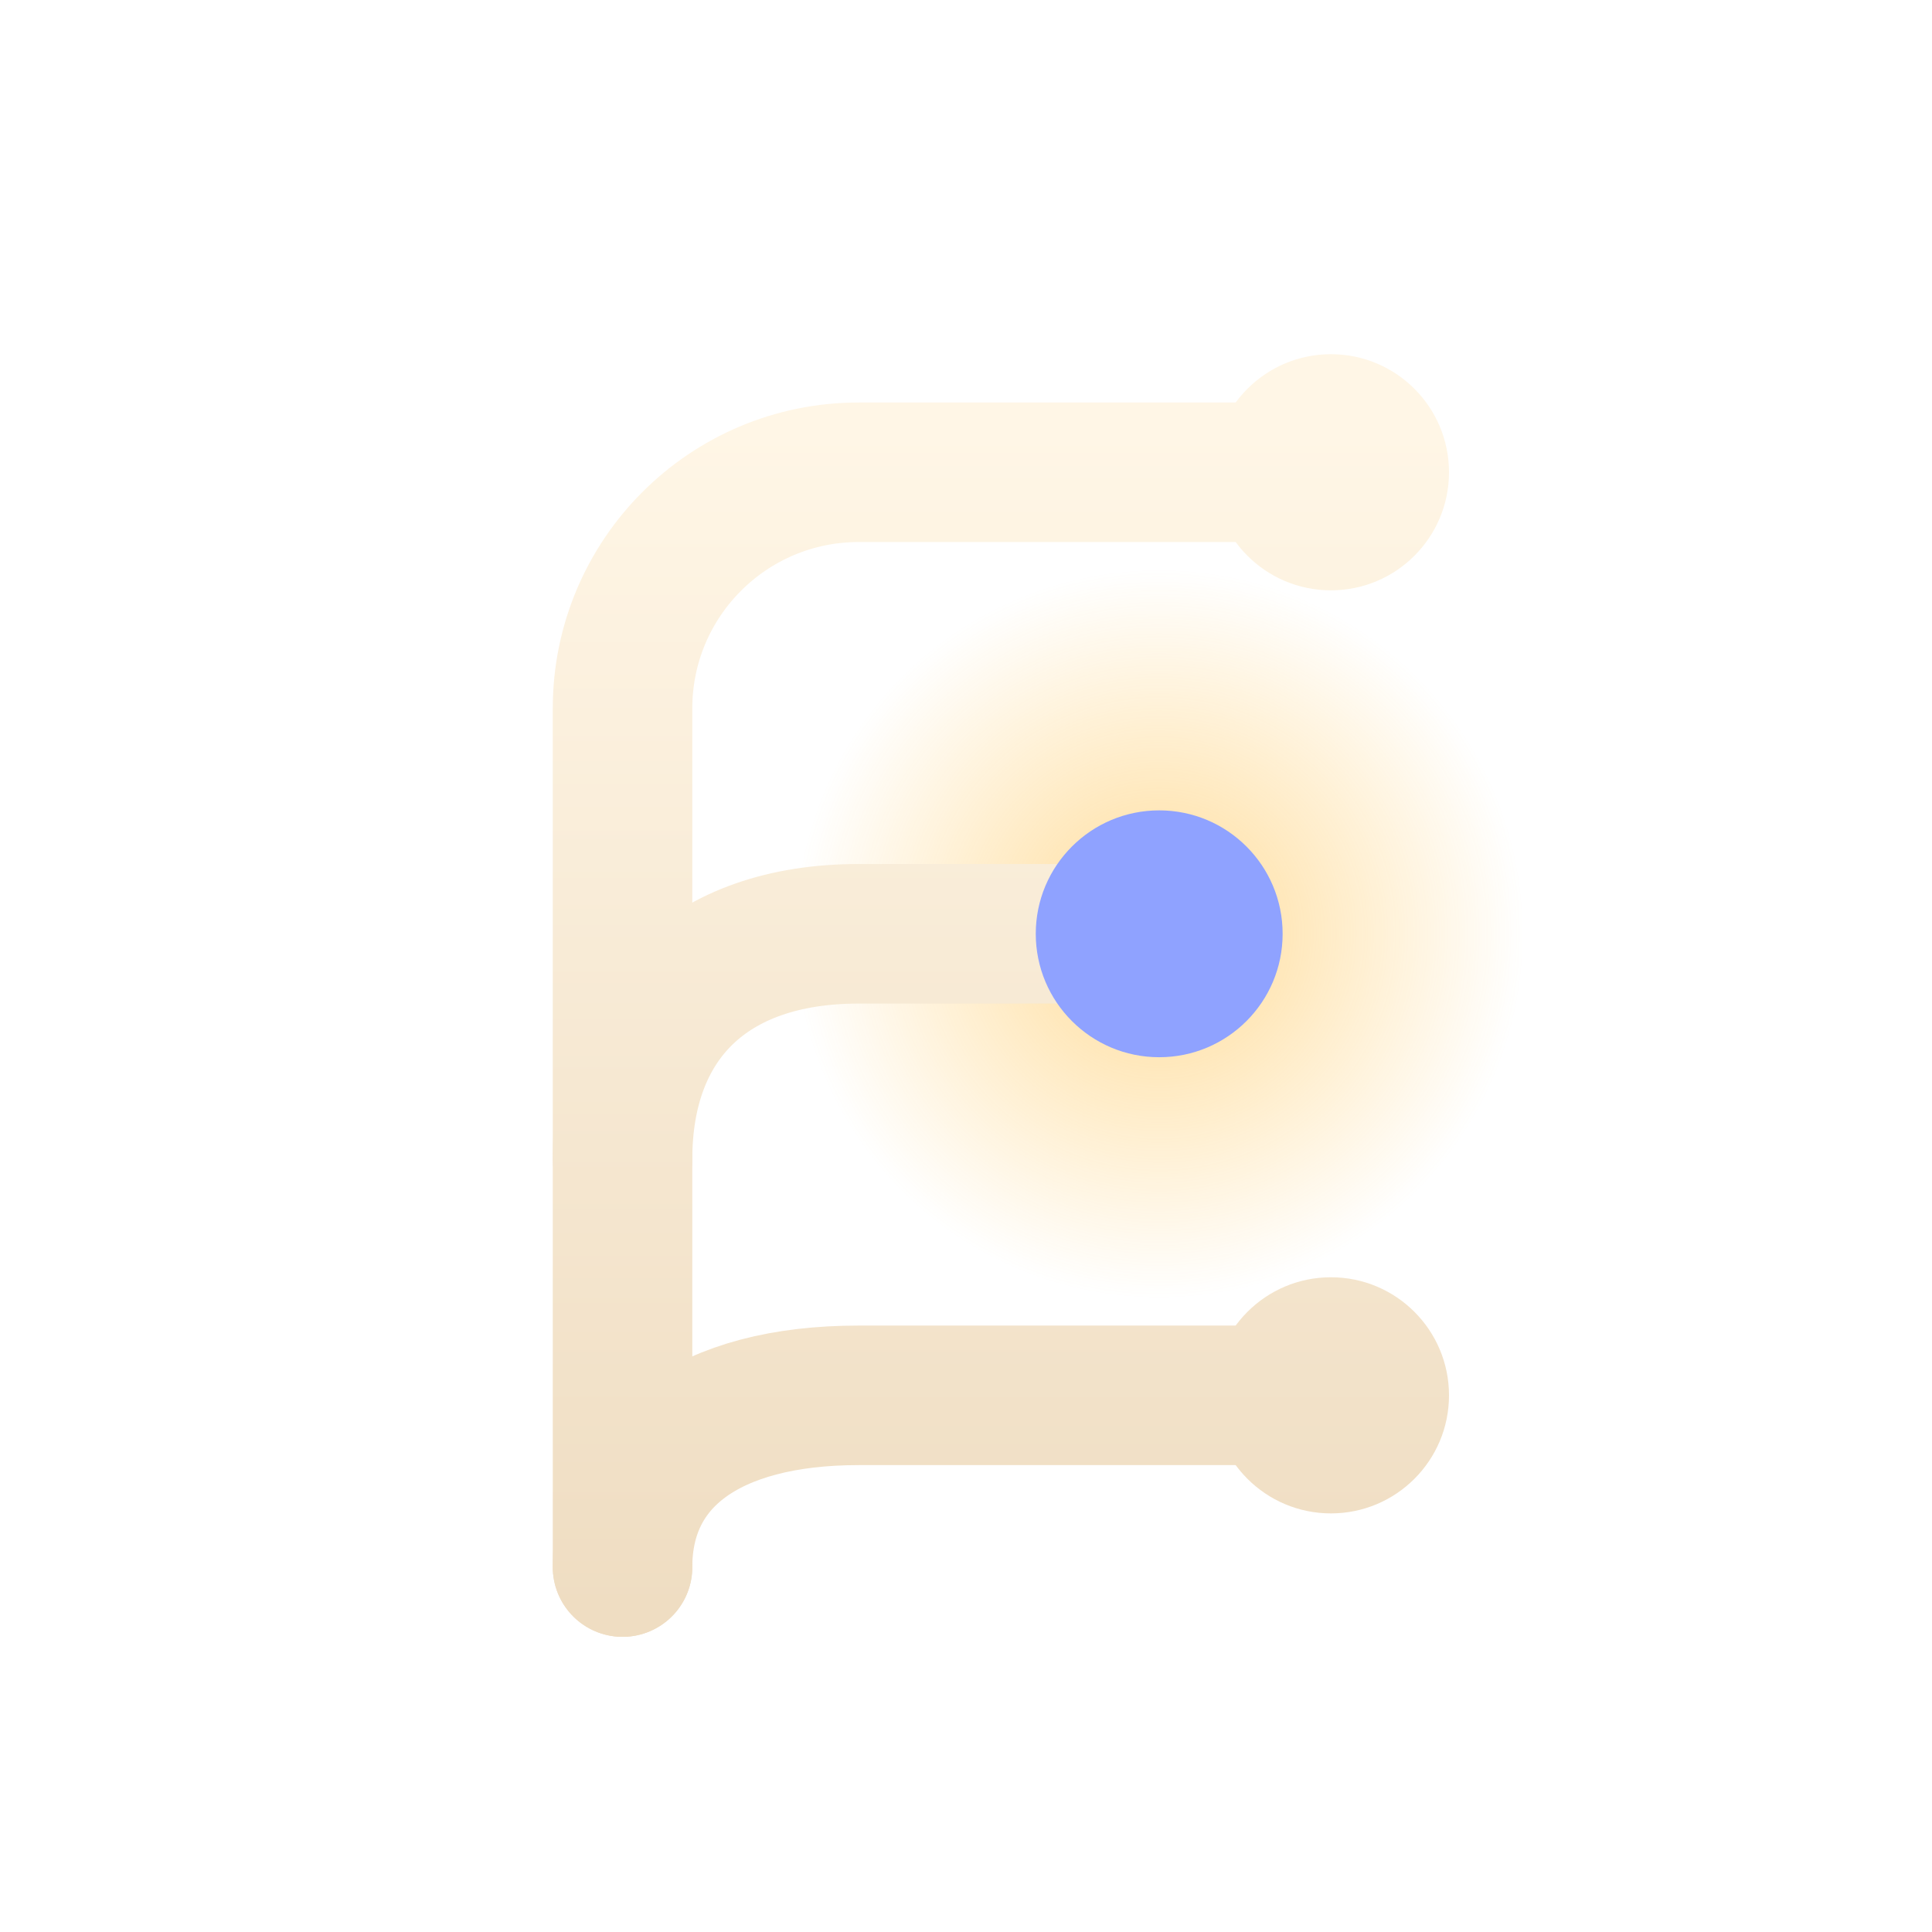
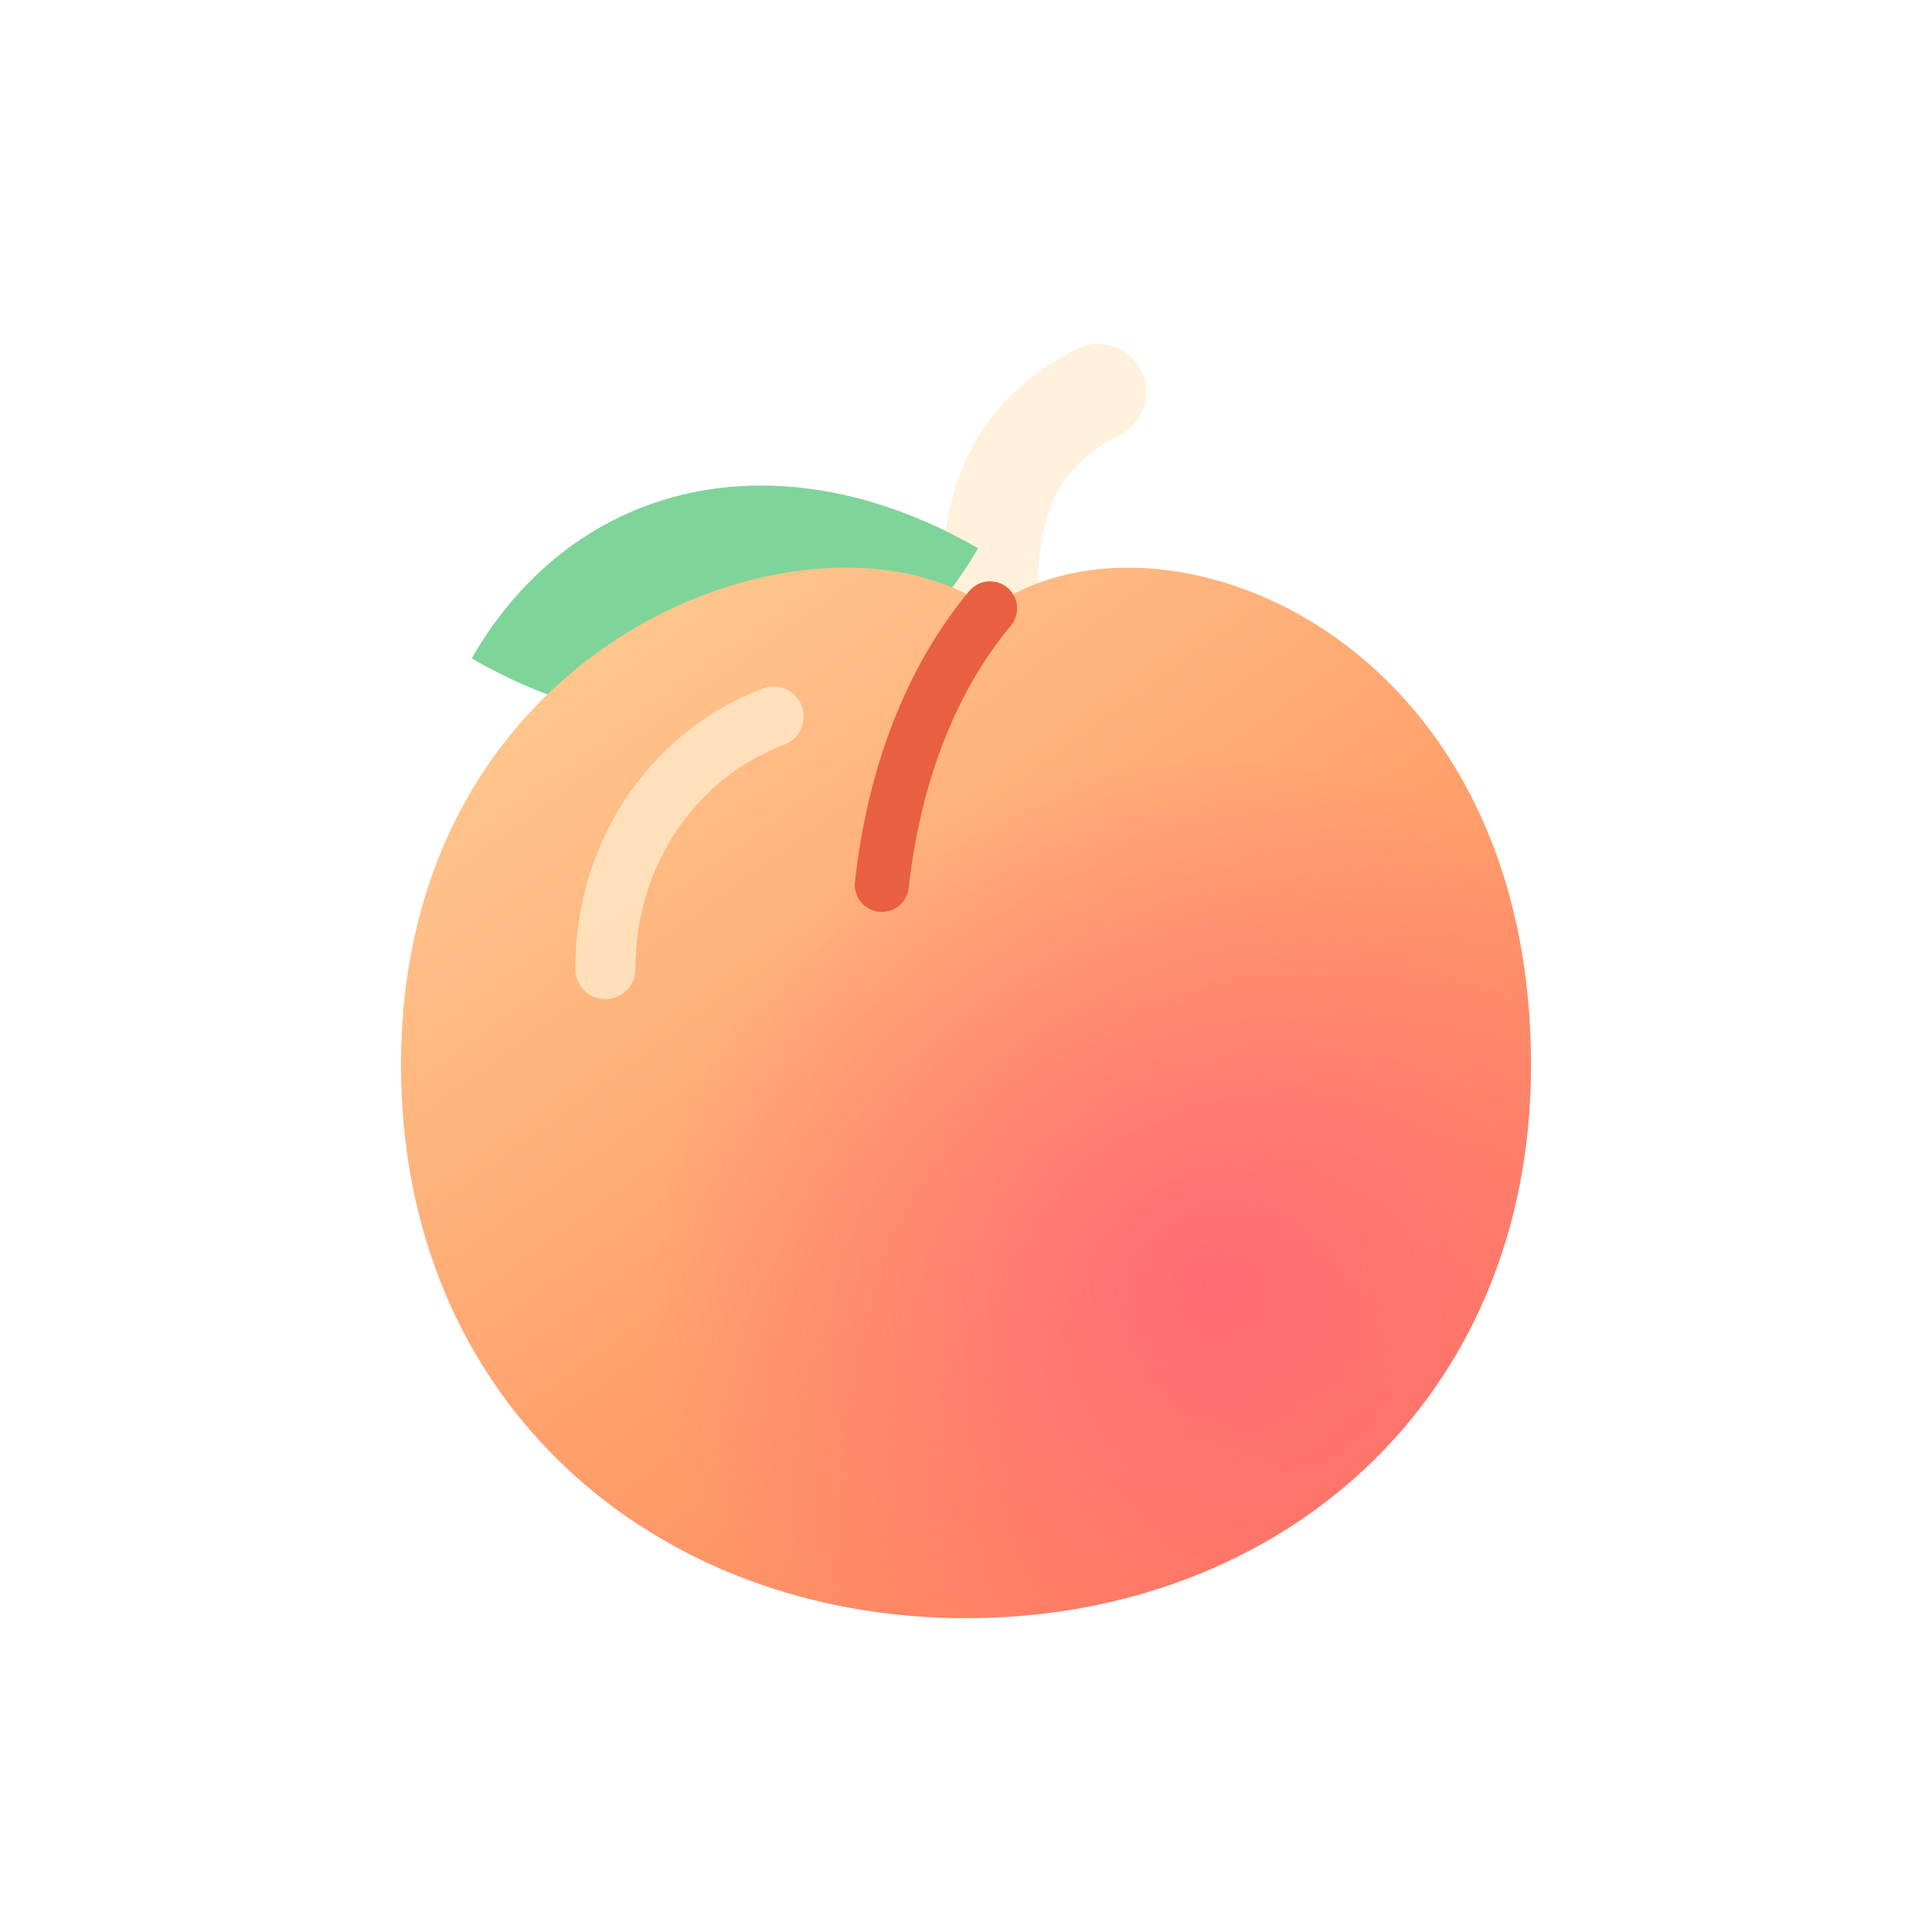
<svg xmlns="http://www.w3.org/2000/svg" width="1024" height="1024" viewBox="0 0 180 180">
  <defs>
    <linearGradient id="body" x1="0" y1="0" x2="0" y2="1">
-       <stop offset="0" stop-color="#2A221B" />
-       <stop offset="1" stop-color="#120E0B" />
+       <stop offset="0" stop-color="#3A2E24" />
+       <stop offset="1" stop-color="#1A1410" />
    </linearGradient>
-     <linearGradient id="ink" gradientUnits="userSpaceOnUse" x1="0" y1="40" x2="0" y2="150">
-       <stop offset="0" stop-color="#FFF6E6" />
-       <stop offset="1" stop-color="#EFDDC2" />
+     <linearGradient id="peach" x1="0.15" y1="0.05" x2="0.85" y2="0.95">
+       <stop offset="0" stop-color="#FFC98F" />
+       <stop offset="0.55" stop-color="#FF9F6B" />
+       <stop offset="1" stop-color="#FF7F5C" />
    </linearGradient>
-     <radialGradient id="glow" gradientUnits="userSpaceOnUse" cx="108" cy="87" r="34">
-       <stop offset="0" stop-color="#FFB830" stop-opacity="0.5" />
-       <stop offset="1" stop-color="#FFB830" stop-opacity="0" />
+     <radialGradient id="blush" cx="0.72" cy="0.68" r="0.5">
+       <stop offset="0" stop-color="#FF5E7A" stop-opacity="0.75" />
+       <stop offset="1" stop-color="#FF5E7A" stop-opacity="0" />
    </radialGradient>
+     <linearGradient id="leaf" x1="0" y1="0" x2="1" y2="1">
+       <stop offset="0" stop-color="#7FD49A" />
+       <stop offset="1" stop-color="#7FD49A" />
+     </linearGradient>
  </defs>
-   <circle cx="108" cy="87" r="34" fill="url(#glow)" />
-   <g fill="none" stroke="url(#ink)" stroke-width="13" stroke-linecap="round" stroke-linejoin="round">
-     <path d="M58 146V66A22 22 0 0 1 80 44H124" />
-     <path d="M58 108C58 95 66 87 80 87H108" />
-     <path d="M58 146C58 136 66 130 80 130H124" />
-   </g>
-   <circle cx="124" cy="44" r="11" fill="url(#ink)" />
-   <circle cx="124" cy="130" r="11" fill="url(#ink)" />
-   <circle cx="108" cy="87" r="11.5" fill="#8FA2FF" />
+   <path d="M92.24 54.44C92.24 45.48 95.6 39.88 102.32 36.52" fill="none" stroke="#FFF1DC" stroke-width="8.96" stroke-linecap="round" />
+   <path d="M91.12 51.08C81.38 67.96 62.22 71.9 43.94 61.34C53.68 44.47 72.84 40.52 91.12 51.08Z" fill="url(#leaf)" />
+   <path d="M92.24 56.68C107.92 45.48 142.64 58.92 142.64 99.24C142.64 130.6 119.12 150.76 90 150.76C60.88 150.76 37.36 130.6 37.36 99.24C37.36 58.92 76.56 45.48 92.24 56.68Z" fill="url(#peach)" />
+   <path d="M92.24 56.68C107.92 45.48 142.64 58.92 142.64 99.24C142.64 130.6 119.12 150.76 90 150.76C60.88 150.76 37.36 130.6 37.36 99.24C37.36 58.92 76.56 45.48 92.24 56.68Z" fill="url(#blush)" />
+   <path d="M56.4 90.28C56.4 79.08 63.12 70.12 72.08 66.76" fill="none" stroke="#FFE6C4" stroke-opacity="0.85" stroke-width="5.6" stroke-linecap="round" />
+   <path d="M92.24 56.68C86.64 63.4 83.28 72.36 82.16 82.44" fill="none" stroke="#E8603F" stroke-width="5.04" stroke-linecap="round" />
</svg>
